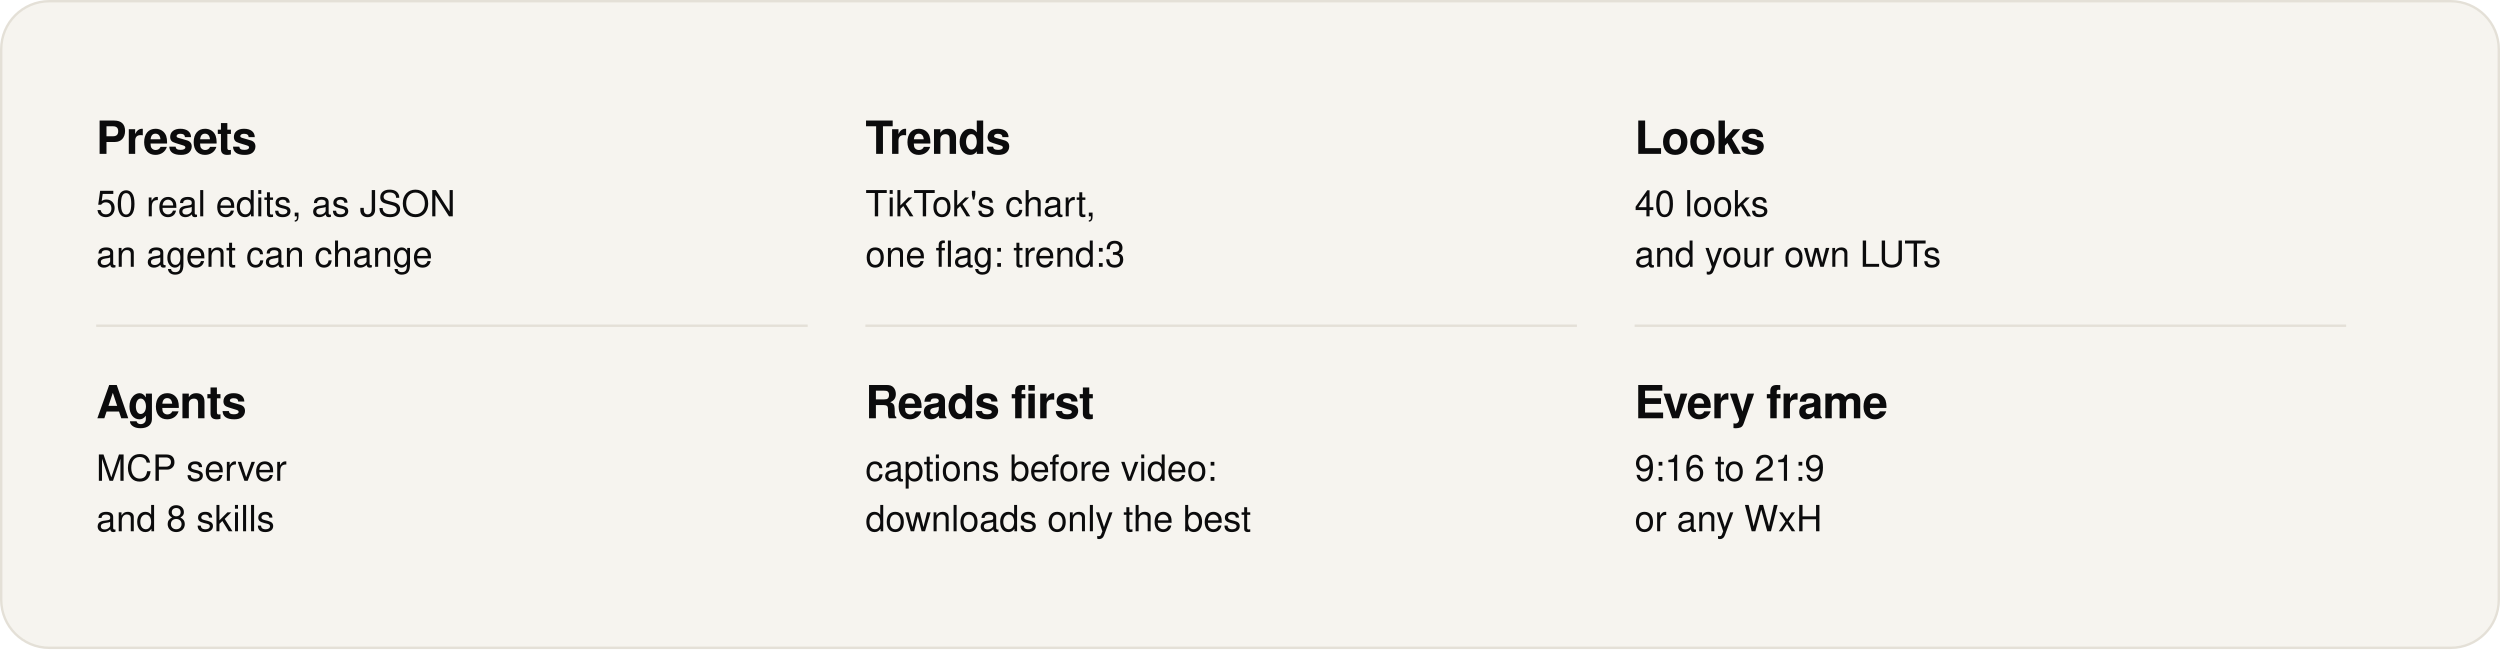
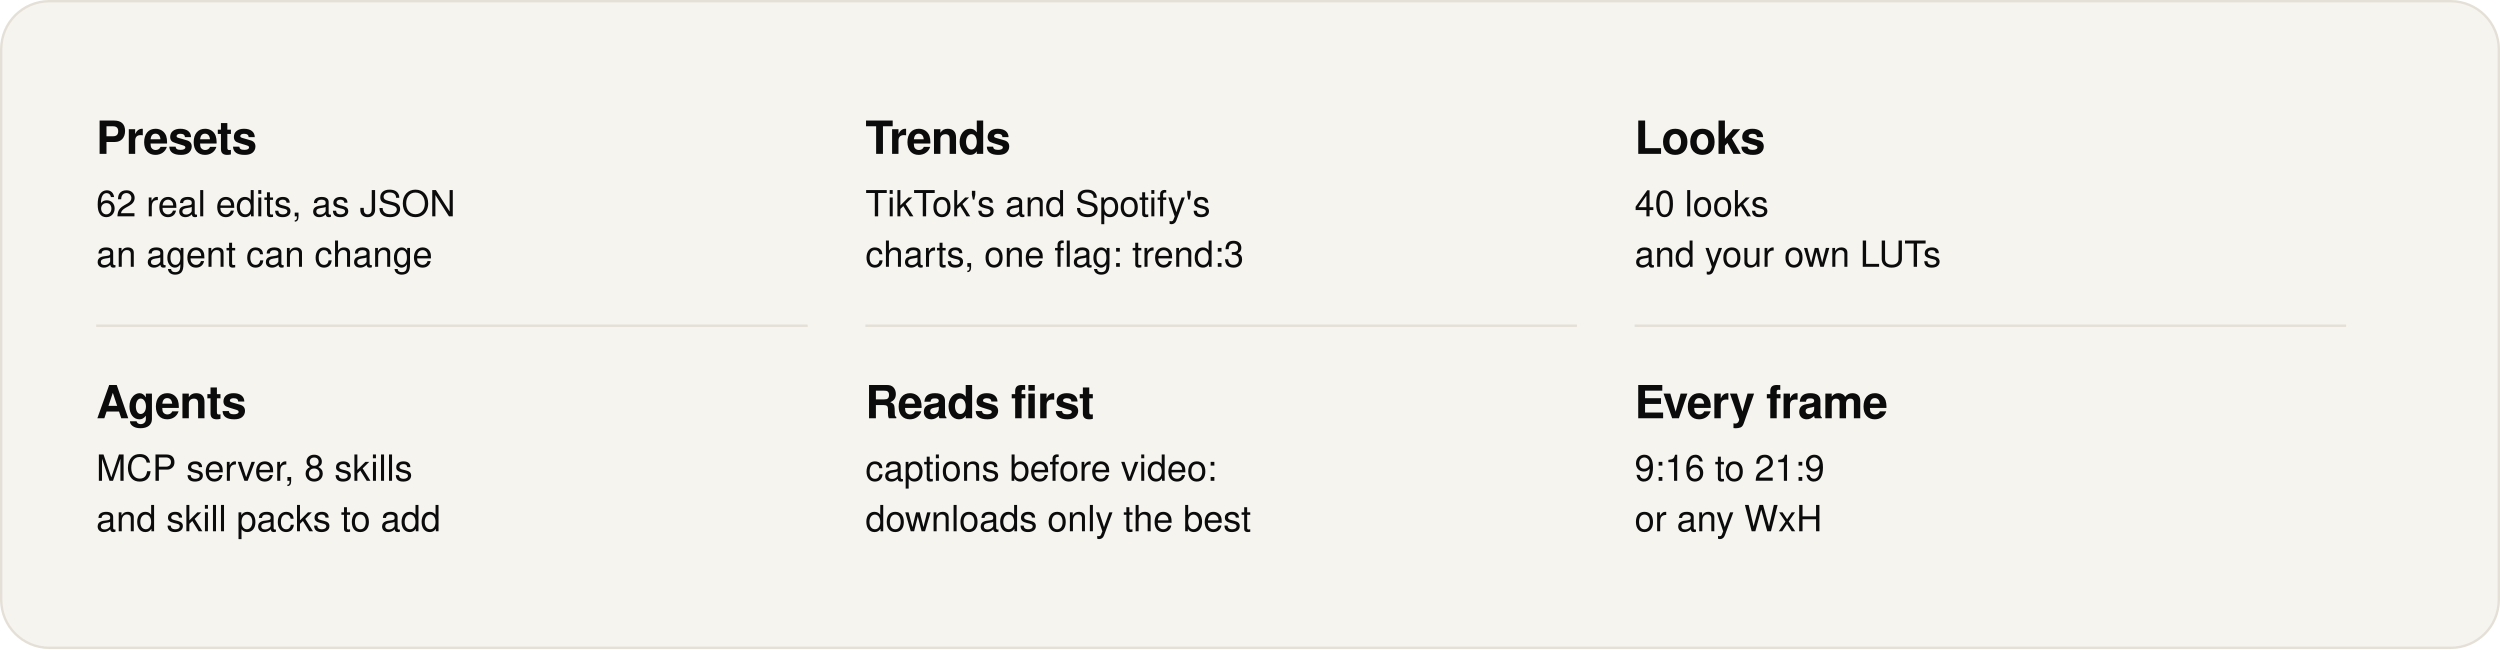
<svg xmlns="http://www.w3.org/2000/svg" width="1040" height="270" viewBox="0 0 1040 270" role="img" aria-label="Presets, trends, looks, agents, reads captions first, every frame size">
  <rect x="0.5" y="0.5" width="1039" height="269" rx="20" fill="#F6F4EF" stroke="#E4E0D7" />
  <g transform="translate(40,40)">
    <text x="0" y="24" font-family="Helvetica Neue, Helvetica, Arial, Liberation Sans, sans-serif" font-weight="700" font-size="19" fill="#0B0B0C" text-anchor="start" letter-spacing="-0.3">Presets</text>
-     <text x="0" y="50" font-family="Helvetica Neue, Helvetica, Arial, Liberation Sans, sans-serif" font-weight="300" font-size="15" fill="#0B0B0C" text-anchor="start" letter-spacing="0">50 real edits, as JSON</text>
+     <text x="0" y="50" font-family="Helvetica Neue, Helvetica, Arial, Liberation Sans, sans-serif" font-weight="300" font-size="15" fill="#0B0B0C" text-anchor="start" letter-spacing="0">62 real edits, as JSON</text>
    <text x="0" y="71" font-family="Helvetica Neue, Helvetica, Arial, Liberation Sans, sans-serif" font-weight="300" font-size="15" fill="#0B0B0C" text-anchor="start" letter-spacing="0">an agent can change</text>
    <text x="320" y="24" font-family="Helvetica Neue, Helvetica, Arial, Liberation Sans, sans-serif" font-weight="700" font-size="19" fill="#0B0B0C" text-anchor="start" letter-spacing="-0.3">Trends</text>
-     <text x="320" y="50" font-family="Helvetica Neue, Helvetica, Arial, Liberation Sans, sans-serif" font-weight="300" font-size="15" fill="#0B0B0C" text-anchor="start" letter-spacing="0">TikTok's chart,</text>
-     <text x="320" y="71" font-family="Helvetica Neue, Helvetica, Arial, Liberation Sans, sans-serif" font-weight="300" font-size="15" fill="#0B0B0C" text-anchor="start" letter-spacing="0">one flag: trend:3</text>
+     <text x="320" y="50" font-family="Helvetica Neue, Helvetica, Arial, Liberation Sans, sans-serif" font-weight="300" font-size="15" fill="#0B0B0C" text-anchor="start" letter-spacing="0">TikTok's and Spotify's</text>
+     <text x="320" y="71" font-family="Helvetica Neue, Helvetica, Arial, Liberation Sans, sans-serif" font-weight="300" font-size="15" fill="#0B0B0C" text-anchor="start" letter-spacing="0">charts, one flag: trend:3</text>
    <text x="640" y="24" font-family="Helvetica Neue, Helvetica, Arial, Liberation Sans, sans-serif" font-weight="700" font-size="19" fill="#0B0B0C" text-anchor="start" letter-spacing="-0.3">Looks</text>
    <text x="640" y="50" font-family="Helvetica Neue, Helvetica, Arial, Liberation Sans, sans-serif" font-weight="300" font-size="15" fill="#0B0B0C" text-anchor="start" letter-spacing="0">40 looks</text>
    <text x="640" y="71" font-family="Helvetica Neue, Helvetica, Arial, Liberation Sans, sans-serif" font-weight="300" font-size="15" fill="#0B0B0C" text-anchor="start" letter-spacing="0">and your own LUTs</text>
    <line x1="0" y1="95.5" x2="296" y2="95.5" stroke="#E4E0D7" stroke-width="1" />
    <text x="0" y="134" font-family="Helvetica Neue, Helvetica, Arial, Liberation Sans, sans-serif" font-weight="700" font-size="19" fill="#0B0B0C" text-anchor="start" letter-spacing="-0.3">Agents</text>
-     <text x="0" y="160" font-family="Helvetica Neue, Helvetica, Arial, Liberation Sans, sans-serif" font-weight="300" font-size="15" fill="#0B0B0C" text-anchor="start" letter-spacing="0">MCP server</text>
-     <text x="0" y="181" font-family="Helvetica Neue, Helvetica, Arial, Liberation Sans, sans-serif" font-weight="300" font-size="15" fill="#0B0B0C" text-anchor="start" letter-spacing="0">and 8 skills</text>
+     <text x="0" y="160" font-family="Helvetica Neue, Helvetica, Arial, Liberation Sans, sans-serif" font-weight="300" font-size="15" fill="#0B0B0C" text-anchor="start" letter-spacing="0">MCP server, 8 skills</text>
+     <text x="0" y="181" font-family="Helvetica Neue, Helvetica, Arial, Liberation Sans, sans-serif" font-weight="300" font-size="15" fill="#0B0B0C" text-anchor="start" letter-spacing="0">and skill packs to add</text>
    <line x1="320" y1="95.5" x2="616" y2="95.5" stroke="#E4E0D7" stroke-width="1" />
    <text x="320" y="134" font-family="Helvetica Neue, Helvetica, Arial, Liberation Sans, sans-serif" font-weight="700" font-size="19" fill="#0B0B0C" text-anchor="start" letter-spacing="-0.3">Reads first</text>
    <text x="320" y="160" font-family="Helvetica Neue, Helvetica, Arial, Liberation Sans, sans-serif" font-weight="300" font-size="15" fill="#0B0B0C" text-anchor="start" letter-spacing="0">captions before video:</text>
    <text x="320" y="181" font-family="Helvetica Neue, Helvetica, Arial, Liberation Sans, sans-serif" font-weight="300" font-size="15" fill="#0B0B0C" text-anchor="start" letter-spacing="0">downloads only the best</text>
    <line x1="640" y1="95.5" x2="936" y2="95.5" stroke="#E4E0D7" stroke-width="1" />
    <text x="640" y="134" font-family="Helvetica Neue, Helvetica, Arial, Liberation Sans, sans-serif" font-weight="700" font-size="19" fill="#0B0B0C" text-anchor="start" letter-spacing="-0.3">Every frame</text>
    <text x="640" y="160" font-family="Helvetica Neue, Helvetica, Arial, Liberation Sans, sans-serif" font-weight="300" font-size="15" fill="#0B0B0C" text-anchor="start" letter-spacing="0">9:16 to 21:9</text>
    <text x="640" y="181" font-family="Helvetica Neue, Helvetica, Arial, Liberation Sans, sans-serif" font-weight="300" font-size="15" fill="#0B0B0C" text-anchor="start" letter-spacing="0">or any WxH</text>
  </g>
</svg>
